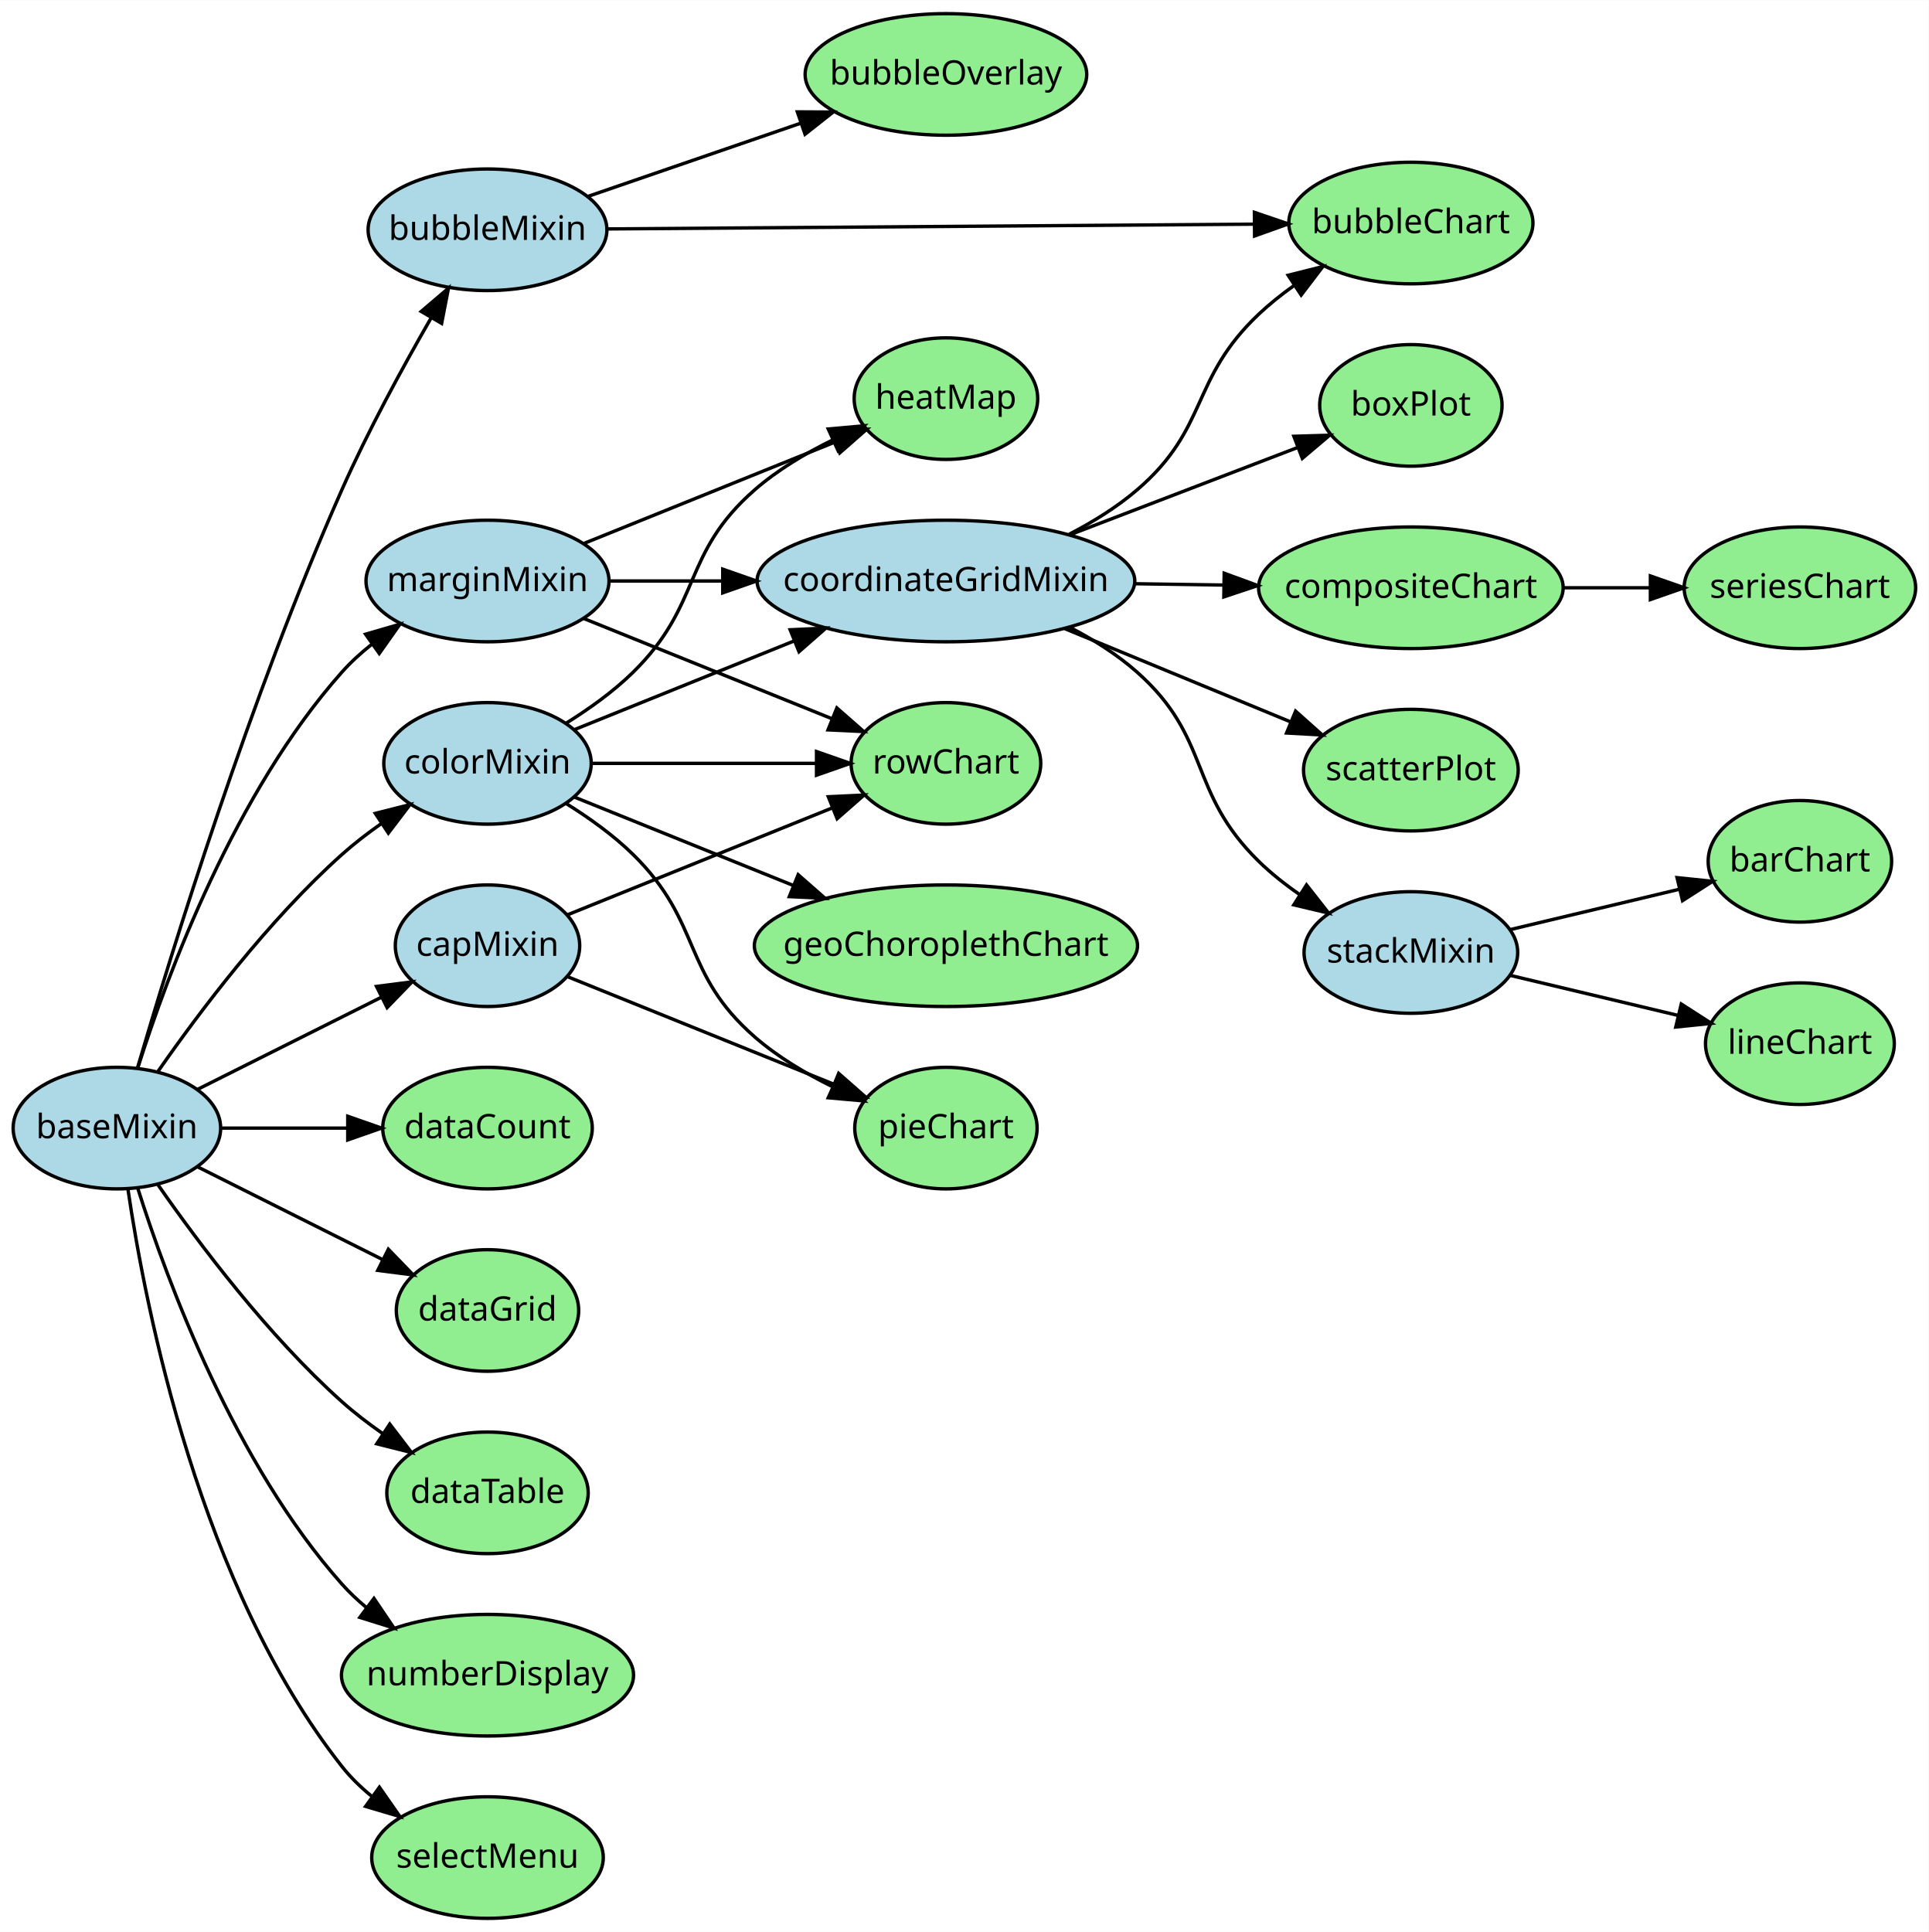
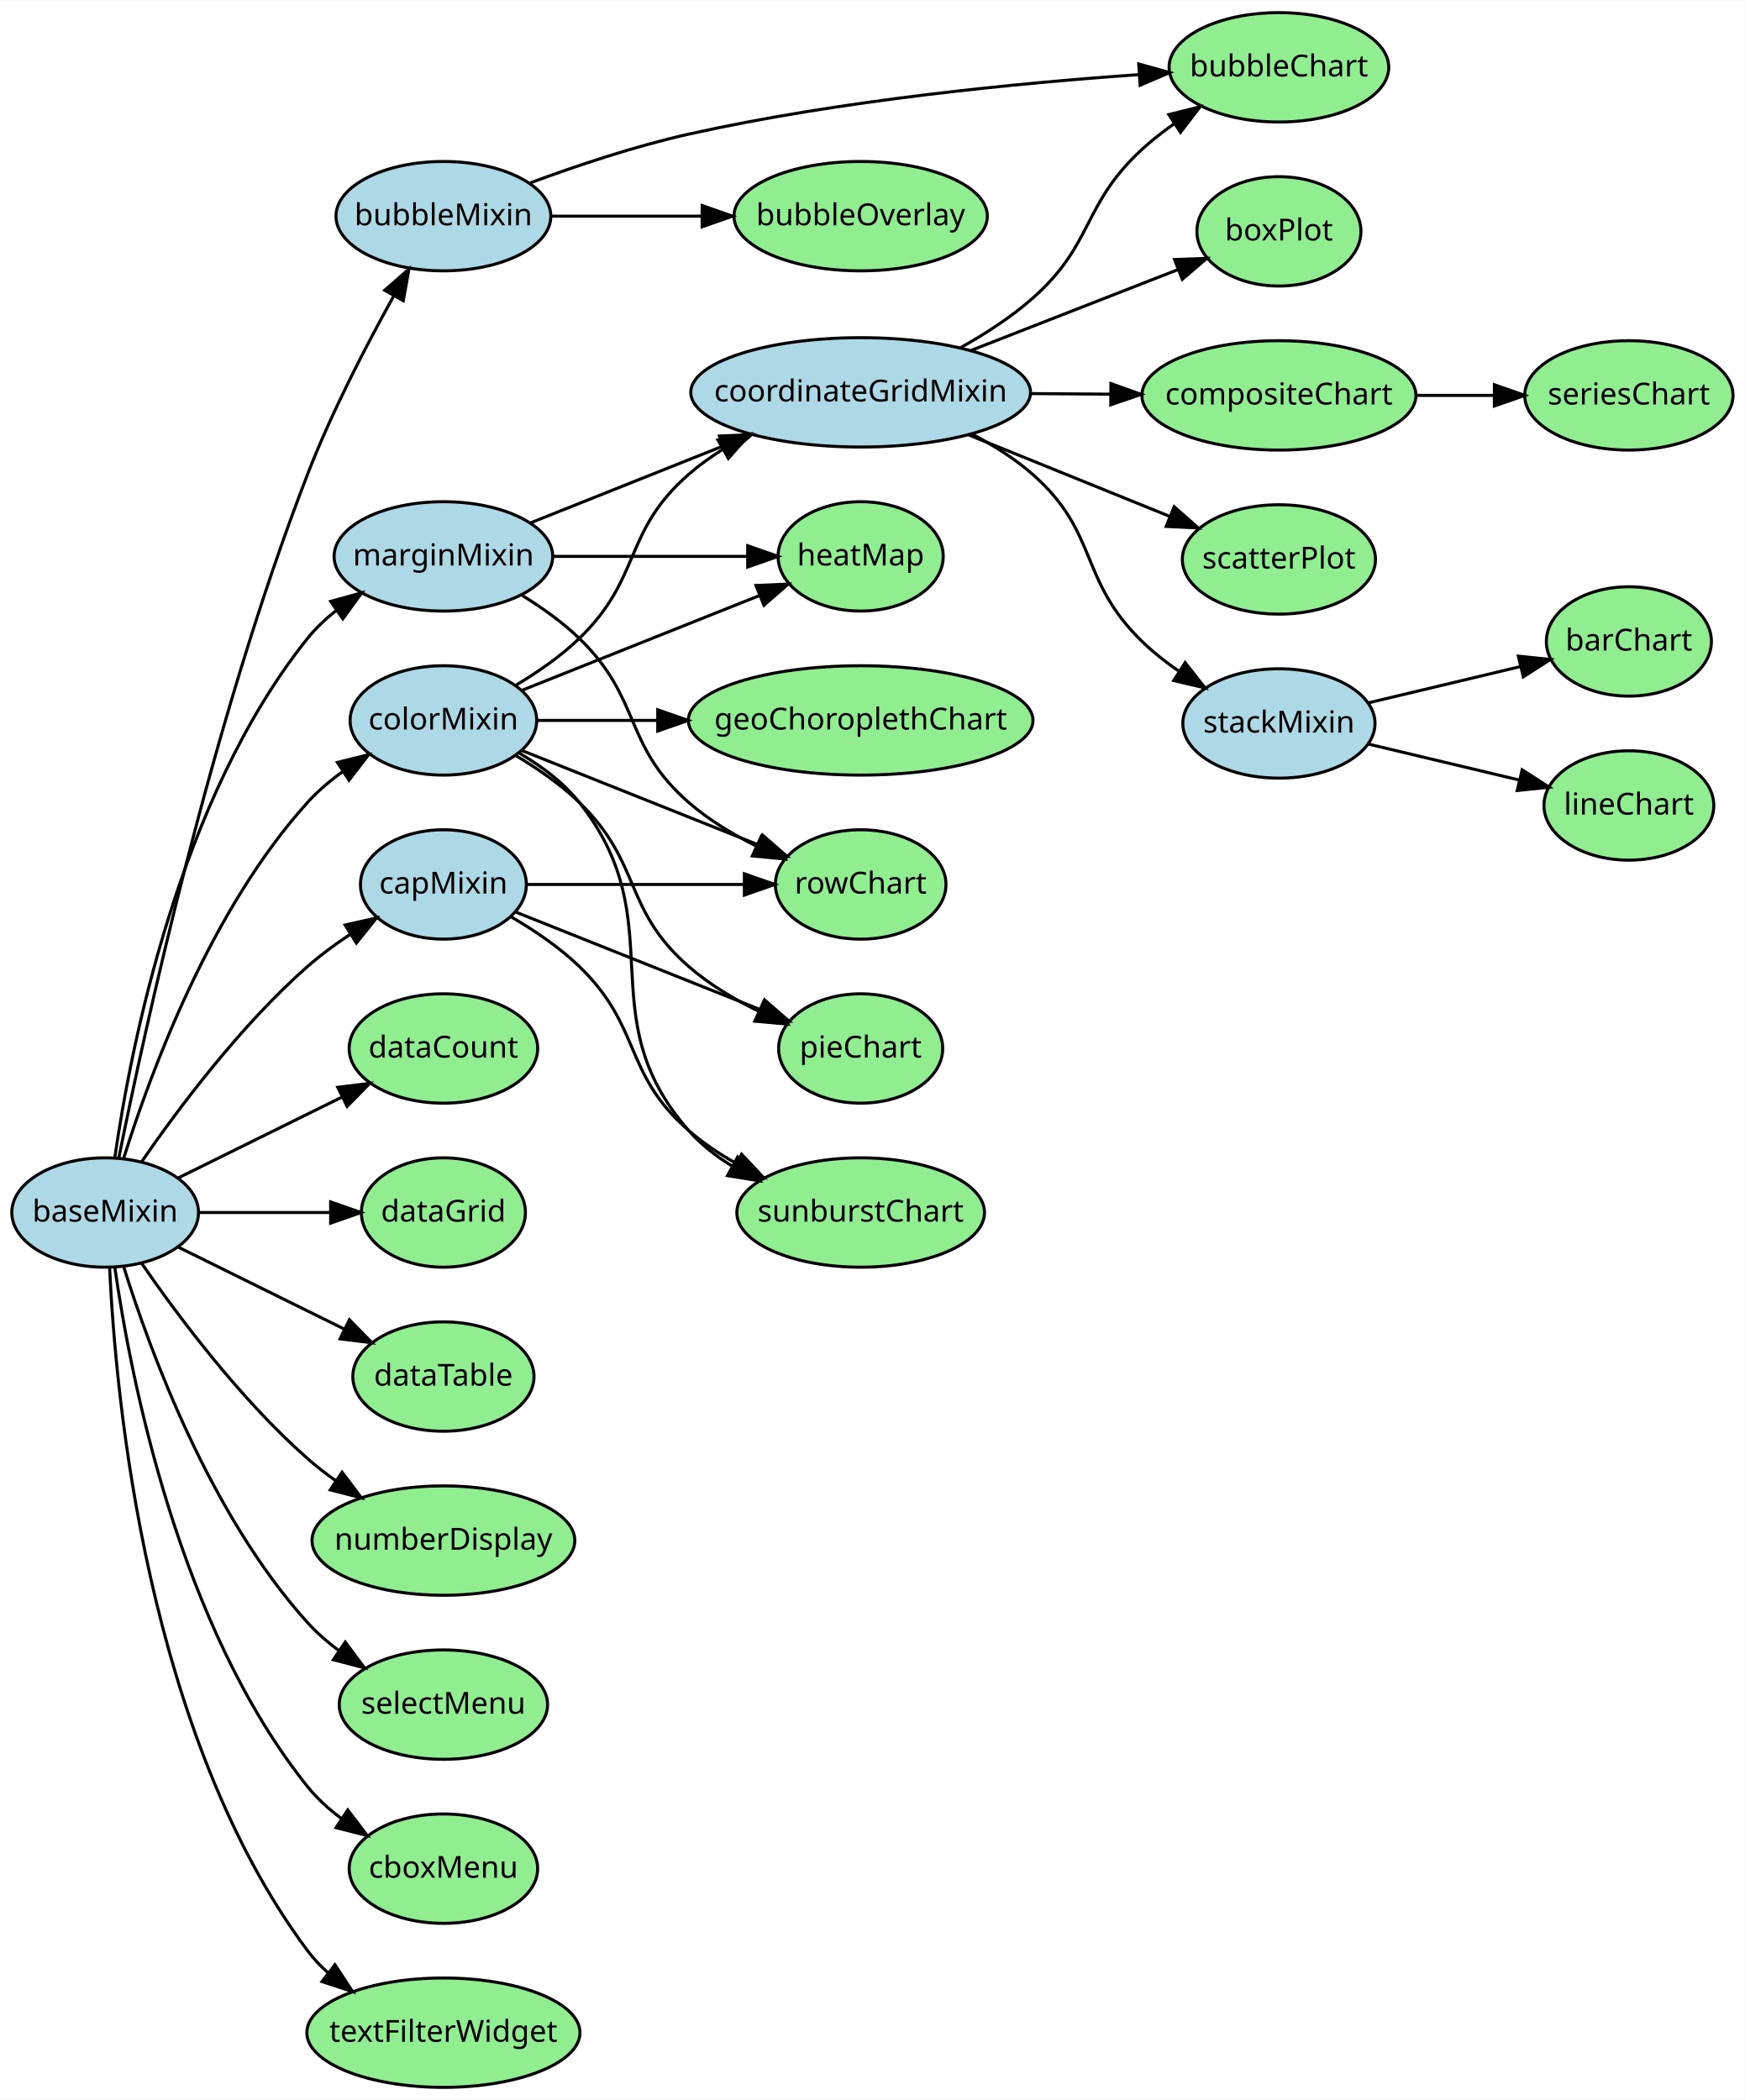
- <svg xmlns="http://www.w3.org/2000/svg" xmlns:xlink="http://www.w3.org/1999/xlink" width="571pt" height="572pt" viewBox="0.00 0.00 571.08 572.00">
-   <g id="graph0" class="graph" transform="scale(1 1) rotate(0) translate(4 568)">
-     <polygon fill="white" stroke="none" points="-4,4 -4,-568 567.075,-568 567.075,4 -4,4" />
+ <svg xmlns="http://www.w3.org/2000/svg" xmlns:xlink="http://www.w3.org/1999/xlink" width="574pt" height="691pt" viewBox="0.00 0.00 574.27 691.00">
+   <g id="graph0" class="graph" transform="scale(1 1) rotate(0) translate(4 687)">
+     <polygon fill="white" stroke="none" points="-4,4 -4,-687 570.272,-687 570.272,4 -4,4" />
    <g id="node1" class="node">
      <g id="a_node1">
        <a xlink:href="dc.baseMixin.html" xlink:title="baseMixin">
-           <ellipse fill="lightblue" stroke="black" cx="30.611" cy="-234" rx="30.722" ry="18" />
-           <text text-anchor="middle" x="30.611" y="-231" font-family="sans-serif" font-size="10.00">baseMixin</text>
+           <ellipse fill="lightblue" stroke="black" cx="30.611" cy="-288" rx="30.722" ry="18" />
+           <text text-anchor="middle" x="30.611" y="-285" font-family="sans-serif" font-size="10.00">baseMixin</text>
        </a>
      </g>
    </g>
    <g id="node2" class="node">
      <g id="a_node2">
        <a xlink:href="dc.colorMixin.html" xlink:title="colorMixin">
-           <ellipse fill="lightblue" stroke="black" cx="140.346" cy="-342" rx="30.711" ry="18" />
-           <text text-anchor="middle" x="140.346" y="-339" font-family="sans-serif" font-size="10.00">colorMixin</text>
+           <ellipse fill="lightblue" stroke="black" cx="141.945" cy="-450" rx="30.711" ry="18" />
+           <text text-anchor="middle" x="141.945" y="-447" font-family="sans-serif" font-size="10.00">colorMixin</text>
        </a>
      </g>
    </g>
    <g id="edge15" class="edge">
-       <path fill="none" stroke="black" d="M42.816,-250.835C54.904,-268.206 75.375,-295.45 97.222,-315 100.835,-318.233 104.874,-321.34 108.983,-324.222" />
-       <polygon fill="black" stroke="black" points="107.128,-327.191 117.399,-329.789 110.99,-321.353 107.128,-327.191" />
+       <path fill="none" stroke="black" d="M36.773,-306.042C45.457,-333.839 65.243,-387.623 97.222,-423 100.561,-426.694 104.522,-430.06 108.676,-433.067" />
+       <polygon fill="black" stroke="black" points="107.047,-436.184 117.334,-438.721 110.875,-430.323 107.047,-436.184" />
    </g>
    <g id="node3" class="node">
      <g id="a_node3">
        <a xlink:href="dc.marginMixin.html" xlink:title="marginMixin">
-           <ellipse fill="lightblue" stroke="black" cx="140.346" cy="-396" rx="35.979" ry="18" />
-           <text text-anchor="middle" x="140.346" y="-393" font-family="sans-serif" font-size="10.00">marginMixin</text>
+           <ellipse fill="lightblue" stroke="black" cx="141.945" cy="-504" rx="35.979" ry="18" />
+           <text text-anchor="middle" x="141.945" y="-501" font-family="sans-serif" font-size="10.00">marginMixin</text>
        </a>
      </g>
    </g>
    <g id="edge17" class="edge">
-       <path fill="none" stroke="black" d="M36.845,-251.977C45.627,-279.687 65.541,-333.356 97.222,-369 99.873,-371.983 102.929,-374.764 106.159,-377.321" />
-       <polygon fill="black" stroke="black" points="104.24,-380.251 114.416,-383.199 108.299,-374.548 104.24,-380.251" />
+       <path fill="none" stroke="black" d="M33.794,-306.078C38.961,-342.157 54.852,-424.159 97.222,-477 99.921,-480.367 103.162,-483.426 106.643,-486.172" />
+       <polygon fill="black" stroke="black" points="104.848,-489.187 115.059,-492.013 108.839,-483.436 104.848,-489.187" />
    </g>
    <g id="node4" class="node">
      <g id="a_node4">
        <a xlink:href="dc.bubbleMixin.html" xlink:title="bubbleMixin">
-           <ellipse fill="lightblue" stroke="black" cx="140.346" cy="-500" rx="35.358" ry="18" />
-           <text text-anchor="middle" x="140.346" y="-497" font-family="sans-serif" font-size="10.00">bubbleMixin</text>
+           <ellipse fill="lightblue" stroke="black" cx="141.945" cy="-616" rx="35.358" ry="18" />
+           <text text-anchor="middle" x="141.945" y="-613" font-family="sans-serif" font-size="10.00">bubbleMixin</text>
        </a>
      </g>
    </g>
    <g id="edge8" class="edge">
-       <path fill="none" stroke="black" d="M36.716,-251.835C46.678,-285.811 70.119,-361.878 97.222,-423 104.923,-440.369 115.116,-459.085 123.546,-473.715" />
-       <polygon fill="black" stroke="black" points="120.72,-475.816 128.787,-482.684 126.763,-472.285 120.72,-475.816" />
+       <path fill="none" stroke="black" d="M35.126,-306.097C43.37,-347.028 65.666,-449.499 97.222,-531 105.085,-551.31 116.378,-573.136 125.516,-589.585" />
+       <polygon fill="black" stroke="black" points="122.641,-591.611 130.606,-598.597 128.736,-588.168 122.641,-591.611" />
    </g>
    <g id="node7" class="node">
      <g id="a_node7">
        <a xlink:href="dc.capMixin.html" xlink:title="capMixin">
-           <ellipse fill="lightblue" stroke="black" cx="140.346" cy="-288" rx="27.3" ry="18" />
-           <text text-anchor="middle" x="140.346" y="-285" font-family="sans-serif" font-size="10.00">capMixin</text>
+           <ellipse fill="lightblue" stroke="black" cx="141.945" cy="-396" rx="27.3" ry="18" />
+           <text text-anchor="middle" x="141.945" y="-393" font-family="sans-serif" font-size="10.00">capMixin</text>
        </a>
      </g>
    </g>
    <g id="edge23" class="edge">
-       <path fill="none" stroke="black" d="M54.459,-245.452C70.302,-253.393 91.576,-264.056 108.863,-272.721" />
-       <polygon fill="black" stroke="black" points="107.489,-275.947 117.997,-277.299 110.625,-269.689 107.489,-275.947" />
+       <path fill="none" stroke="black" d="M42.528,-304.588C54.532,-322.004 75.076,-349.514 97.222,-369 101.492,-372.757 106.346,-376.317 111.23,-379.546" />
+       <polygon fill="black" stroke="black" points="109.593,-382.65 119.931,-384.969 113.296,-376.709 109.593,-382.65" />
    </g>
    <g id="node14" class="node">
      <g id="a_node14">
        <a xlink:href="dc.dataCount.html" xlink:title="dataCount">
-           <ellipse fill="lightgreen" stroke="black" cx="140.346" cy="-234" rx="31.026" ry="18" />
-           <text text-anchor="middle" x="140.346" y="-231" font-family="sans-serif" font-size="10.00">dataCount</text>
+           <ellipse fill="lightgreen" stroke="black" cx="141.945" cy="-342" rx="31.026" ry="18" />
+           <text text-anchor="middle" x="141.945" y="-339" font-family="sans-serif" font-size="10.00">dataCount</text>
        </a>
      </g>
    </g>
    <g id="edge12" class="edge">
-       <path fill="none" stroke="black" d="M61.335,-234C72.916,-234 86.374,-234 98.818,-234" />
-       <polygon fill="black" stroke="black" points="98.97,-237.5 108.97,-234 98.97,-230.5 98.97,-237.5" />
+       <path fill="none" stroke="black" d="M54.531,-299.32C70.17,-307.044 91.113,-317.388 108.465,-325.958" />
+       <polygon fill="black" stroke="black" points="107.163,-329.218 117.679,-330.509 110.262,-322.942 107.163,-329.218" />
    </g>
    <g id="node15" class="node">
      <g id="a_node15">
        <a xlink:href="dc.dataGrid.html" xlink:title="dataGrid">
-           <ellipse fill="lightgreen" stroke="black" cx="140.346" cy="-180" rx="27" ry="18" />
-           <text text-anchor="middle" x="140.346" y="-177" font-family="sans-serif" font-size="10.00">dataGrid</text>
+           <ellipse fill="lightgreen" stroke="black" cx="141.945" cy="-288" rx="27" ry="18" />
+           <text text-anchor="middle" x="141.945" y="-285" font-family="sans-serif" font-size="10.00">dataGrid</text>
        </a>
      </g>
    </g>
    <g id="edge13" class="edge">
-       <path fill="none" stroke="black" d="M54.459,-222.548C70.406,-214.555 91.856,-203.803 109.204,-195.108" />
-       <polygon fill="black" stroke="black" points="110.987,-198.13 118.358,-190.52 107.85,-191.872 110.987,-198.13" />
+       <path fill="none" stroke="black" d="M61.487,-288C74.788,-288 90.573,-288 104.556,-288" />
+       <polygon fill="black" stroke="black" points="104.826,-291.5 114.826,-288 104.826,-284.5 104.826,-291.5" />
    </g>
    <g id="node16" class="node">
      <g id="a_node16">
        <a xlink:href="dc.dataTable.html" xlink:title="dataTable">
-           <ellipse fill="lightgreen" stroke="black" cx="140.346" cy="-126" rx="29.817" ry="18" />
-           <text text-anchor="middle" x="140.346" y="-123" font-family="sans-serif" font-size="10.00">dataTable</text>
+           <ellipse fill="lightgreen" stroke="black" cx="141.945" cy="-234" rx="29.817" ry="18" />
+           <text text-anchor="middle" x="141.945" y="-231" font-family="sans-serif" font-size="10.00">dataTable</text>
        </a>
      </g>
    </g>
    <g id="edge14" class="edge">
-       <path fill="none" stroke="black" d="M42.816,-217.165C54.904,-199.794 75.375,-172.55 97.222,-153 100.911,-149.698 105.046,-146.528 109.245,-143.595" />
-       <polygon fill="black" stroke="black" points="111.406,-146.363 117.833,-137.94 107.556,-140.517 111.406,-146.363" />
+       <path fill="none" stroke="black" d="M54.531,-276.68C70.381,-268.851 91.68,-258.332 109.166,-249.696" />
+       <polygon fill="black" stroke="black" points="111.013,-252.687 118.43,-245.12 107.914,-246.411 111.013,-252.687" />
    </g>
    <g id="node20" class="node">
      <g id="a_node20">
        <a xlink:href="dc.numberDisplay.html" xlink:title="numberDisplay">
-           <ellipse fill="lightgreen" stroke="black" cx="140.346" cy="-72" rx="43.25" ry="18" />
-           <text text-anchor="middle" x="140.346" y="-69" font-family="sans-serif" font-size="10.00">numberDisplay</text>
+           <ellipse fill="lightgreen" stroke="black" cx="141.945" cy="-180" rx="43.25" ry="18" />
+           <text text-anchor="middle" x="141.945" y="-177" font-family="sans-serif" font-size="10.00">numberDisplay</text>
        </a>
      </g>
    </g>
    <g id="edge21" class="edge">
-       <path fill="none" stroke="black" d="M36.845,-216.023C45.627,-188.313 65.541,-134.644 97.222,-99 99.415,-96.533 101.885,-94.203 104.501,-92.025" />
-       <polygon fill="black" stroke="black" points="106.725,-94.732 112.66,-85.955 102.548,-89.116 106.725,-94.732" />
+       <path fill="none" stroke="black" d="M42.528,-271.412C54.532,-253.996 75.076,-226.486 97.222,-207 100.068,-204.495 103.175,-202.078 106.376,-199.788" />
+       <polygon fill="black" stroke="black" points="108.59,-202.518 114.96,-194.052 104.701,-196.698 108.59,-202.518" />
    </g>
    <g id="node24" class="node">
      <g id="a_node24">
        <a xlink:href="dc.selectMenu.html" xlink:title="selectMenu">
-           <ellipse fill="lightgreen" stroke="black" cx="140.346" cy="-18" rx="34.287" ry="18" />
-           <text text-anchor="middle" x="140.346" y="-15" font-family="sans-serif" font-size="10.00">selectMenu</text>
+           <ellipse fill="lightgreen" stroke="black" cx="141.945" cy="-126" rx="34.287" ry="18" />
+           <text text-anchor="middle" x="141.945" y="-123" font-family="sans-serif" font-size="10.00">selectMenu</text>
        </a>
      </g>
    </g>
    <g id="edge29" class="edge">
-       <path fill="none" stroke="black" d="M33.87,-215.982C39.173,-180.011 55.297,-98.195 97.222,-45 99.751,-41.791 102.772,-38.85 106.02,-36.187" />
-       <polygon fill="black" stroke="black" points="108.34,-38.83 114.407,-30.144 104.248,-33.15 108.34,-38.83" />
+       <path fill="none" stroke="black" d="M36.773,-269.958C45.457,-242.161 65.243,-188.377 97.222,-153 100.265,-149.633 103.826,-146.538 107.578,-143.74" />
+       <polygon fill="black" stroke="black" points="109.625,-146.581 115.971,-138.097 105.719,-140.772 109.625,-146.581" />
+     </g>
+     <g id="node25" class="node">
+       <g id="a_node25">
+         <a xlink:href="dc.cboxMenu.html" xlink:title="cboxMenu">
+           <ellipse fill="lightgreen" stroke="black" cx="141.945" cy="-72" rx="31.015" ry="18" />
+           <text text-anchor="middle" x="141.945" y="-69" font-family="sans-serif" font-size="10.00">cboxMenu</text>
+         </a>
+       </g>
+     </g>
+     <g id="edge30" class="edge">
+       <path fill="none" stroke="black" d="M33.794,-269.922C38.961,-233.843 54.852,-151.841 97.222,-99 100.337,-95.115 104.172,-91.641 108.264,-88.583" />
+       <polygon fill="black" stroke="black" points="110.465,-91.324 116.88,-82.892 106.607,-85.483 110.465,-91.324" />
+     </g>
+     <g id="node27" class="node">
+       <g id="a_node27">
+         <a xlink:href="dc.textFilterWidget.html" xlink:title="textFilterWidget">
+           <ellipse fill="lightgreen" stroke="black" cx="141.945" cy="-18" rx="44.948" ry="18" />
+           <text text-anchor="middle" x="141.945" y="-15" font-family="sans-serif" font-size="10.00">textFilterWidget</text>
+         </a>
+       </g>
+     </g>
+     <g id="edge33" class="edge">
+       <path fill="none" stroke="black" d="M32.08,-269.892C34.062,-226.698 44.33,-115.942 97.222,-45 99.195,-42.354 101.511,-39.908 104.03,-37.661" />
+       <polygon fill="black" stroke="black" points="106.246,-40.372 112.053,-31.511 101.987,-34.816 106.246,-40.372" />
    </g>
    <g id="node5" class="node">
      <g id="a_node5">
        <a xlink:href="dc.coordinateGridMixin.html" xlink:title="coordinateGridMixin">
-           <ellipse fill="lightblue" stroke="black" cx="276.085" cy="-396" rx="55.92" ry="18" />
-           <text text-anchor="middle" x="276.085" y="-393" font-family="sans-serif" font-size="10.00">coordinateGridMixin</text>
+           <ellipse fill="lightblue" stroke="black" cx="279.282" cy="-558" rx="55.92" ry="18" />
+           <text text-anchor="middle" x="279.282" y="-555" font-family="sans-serif" font-size="10.00">coordinateGridMixin</text>
        </a>
      </g>
    </g>
    <g id="edge1" class="edge">
-       <path fill="none" stroke="black" d="M166.188,-352.03C184.416,-359.39 209.649,-369.579 231.236,-378.295" />
-       <polygon fill="black" stroke="black" points="229.963,-381.555 240.546,-382.054 232.584,-375.064 229.963,-381.555" />
+       <path fill="none" stroke="black" d="M165.614,-461.485C172.819,-465.766 180.508,-471.05 186.668,-477 207.416,-497.038 200.933,-512.037 222.668,-531 226.081,-533.978 229.881,-536.708 233.846,-539.19" />
+       <polygon fill="black" stroke="black" points="232.284,-542.328 242.706,-544.231 235.745,-536.244 232.284,-542.328" />
    </g>
    <g id="node17" class="node">
      <g id="a_node17">
        <a xlink:href="dc.geoChoroplethChart.html" xlink:title="geoChoroplethChart">
-           <ellipse fill="lightgreen" stroke="black" cx="276.085" cy="-288" rx="56.728" ry="18" />
-           <text text-anchor="middle" x="276.085" y="-285" font-family="sans-serif" font-size="10.00">geoChoroplethChart</text>
+           <ellipse fill="lightgreen" stroke="black" cx="279.282" cy="-450" rx="56.728" ry="18" />
+           <text text-anchor="middle" x="279.282" y="-447" font-family="sans-serif" font-size="10.00">geoChoroplethChart</text>
        </a>
      </g>
    </g>
    <g id="edge16" class="edge">
-       <path fill="none" stroke="black" d="M166.188,-331.97C184.35,-324.637 209.467,-314.495 231.002,-305.8" />
-       <polygon fill="black" stroke="black" points="232.331,-309.038 240.293,-302.048 229.71,-302.547 232.331,-309.038" />
+       <path fill="none" stroke="black" d="M172.645,-450C184.416,-450 198.454,-450 212.391,-450" />
+       <polygon fill="black" stroke="black" points="212.488,-453.5 222.488,-450 212.488,-446.5 212.488,-453.5" />
    </g>
    <g id="node18" class="node">
      <g id="a_node18">
        <a xlink:href="dc.heatMap.html" xlink:title="heatMap">
-           <ellipse fill="lightgreen" stroke="black" cx="276.085" cy="-450" rx="27.174" ry="18" />
-           <text text-anchor="middle" x="276.085" y="-447" font-family="sans-serif" font-size="10.00">heatMap</text>
+           <ellipse fill="lightgreen" stroke="black" cx="279.282" cy="-504" rx="27.174" ry="18" />
+           <text text-anchor="middle" x="279.282" y="-501" font-family="sans-serif" font-size="10.00">heatMap</text>
        </a>
      </g>
    </g>
    <g id="edge19" class="edge">
-       <path fill="none" stroke="black" d="M163.605,-353.879C170.419,-358.118 177.646,-363.278 183.471,-369 204.05,-389.212 197.736,-404.037 219.471,-423 226.214,-428.883 234.464,-433.798 242.524,-437.751" />
-       <polygon fill="black" stroke="black" points="241.243,-441.013 251.797,-441.951 244.131,-434.637 241.243,-441.013" />
+       <path fill="none" stroke="black" d="M167.768,-459.904C189.767,-468.682 222.028,-481.555 246.022,-491.128" />
+       <polygon fill="black" stroke="black" points="244.835,-494.423 255.42,-494.878 247.429,-487.921 244.835,-494.423" />
    </g>
    <g id="node21" class="node">
      <g id="a_node21">
        <a xlink:href="dc.pieChart.html" xlink:title="pieChart">
-           <ellipse fill="lightgreen" stroke="black" cx="276.085" cy="-234" rx="27" ry="18" />
-           <text text-anchor="middle" x="276.085" y="-231" font-family="sans-serif" font-size="10.00">pieChart</text>
+           <ellipse fill="lightgreen" stroke="black" cx="279.282" cy="-342" rx="27" ry="18" />
+           <text text-anchor="middle" x="279.282" y="-339" font-family="sans-serif" font-size="10.00">pieChart</text>
        </a>
      </g>
    </g>
    <g id="edge22" class="edge">
-       <path fill="none" stroke="black" d="M163.605,-330.121C170.419,-325.882 177.646,-320.722 183.471,-315 204.05,-294.788 197.736,-279.963 219.471,-261 226.214,-255.117 234.464,-250.202 242.524,-246.249" />
-       <polygon fill="black" stroke="black" points="244.131,-249.363 251.797,-242.049 241.243,-242.987 244.131,-249.363" />
+       <path fill="none" stroke="black" d="M165.614,-438.515C172.819,-434.234 180.508,-428.95 186.668,-423 207.416,-402.962 200.933,-387.963 222.668,-369 229.411,-363.117 237.661,-358.202 245.721,-354.249" />
+       <polygon fill="black" stroke="black" points="247.328,-357.363 254.994,-350.049 244.44,-350.987 247.328,-357.363" />
    </g>
    <g id="node22" class="node">
      <g id="a_node22">
        <a xlink:href="dc.rowChart.html" xlink:title="rowChart">
-           <ellipse fill="lightgreen" stroke="black" cx="276.085" cy="-342" rx="28.08" ry="18" />
-           <text text-anchor="middle" x="276.085" y="-339" font-family="sans-serif" font-size="10.00">rowChart</text>
+           <ellipse fill="lightgreen" stroke="black" cx="279.282" cy="-396" rx="28.08" ry="18" />
+           <text text-anchor="middle" x="279.282" y="-393" font-family="sans-serif" font-size="10.00">rowChart</text>
        </a>
      </g>
    </g>
    <g id="edge27" class="edge">
-       <path fill="none" stroke="black" d="M171.027,-342C190.645,-342 216.525,-342 237.567,-342" />
-       <polygon fill="black" stroke="black" points="237.764,-345.5 247.764,-342 237.764,-338.5 237.764,-345.5" />
+       <path fill="none" stroke="black" d="M167.768,-440.096C189.632,-431.372 221.635,-418.602 245.582,-409.047" />
+       <polygon fill="black" stroke="black" points="246.983,-412.257 254.974,-405.3 244.389,-405.755 246.983,-412.257" />
+     </g>
+     <g id="node26" class="node">
+       <g id="a_node26">
+         <a xlink:href="dc.sunburstChart.html" xlink:title="sunburstChart">
+           <ellipse fill="lightgreen" stroke="black" cx="279.282" cy="-288" rx="40.762" ry="18" />
+           <text text-anchor="middle" x="279.282" y="-285" font-family="sans-serif" font-size="10.00">sunburstChart</text>
+         </a>
+       </g>
+     </g>
+     <g id="edge31" class="edge">
+       <path fill="none" stroke="black" d="M167.058,-439.147C174.185,-434.962 181.463,-429.575 186.668,-423 218.075,-383.331 189.295,-353.029 222.668,-315 226.659,-310.452 231.589,-306.598 236.852,-303.353" />
+       <polygon fill="black" stroke="black" points="238.784,-306.287 245.914,-298.45 235.453,-300.13 238.784,-306.287" />
    </g>
    <g id="edge2" class="edge">
-       <path fill="none" stroke="black" d="M176.136,-396C186.492,-396 198.193,-396 209.829,-396" />
-       <polygon fill="black" stroke="black" points="210.002,-399.5 220.002,-396 210.002,-392.5 210.002,-399.5" />
+       <path fill="none" stroke="black" d="M170.659,-515.058C188.9,-522.336 213.176,-532.022 234.055,-540.353" />
+       <polygon fill="black" stroke="black" points="232.79,-543.617 243.375,-544.072 235.384,-537.115 232.79,-543.617" />
    </g>
    <g id="edge18" class="edge">
-       <path fill="none" stroke="black" d="M168.733,-407.058C190.302,-415.767 220.408,-427.923 243.086,-437.079" />
-       <polygon fill="black" stroke="black" points="242.03,-440.428 252.613,-440.926 244.651,-433.937 242.03,-440.428" />
+       <path fill="none" stroke="black" d="M177.798,-504C197.448,-504 221.971,-504 241.871,-504" />
+       <polygon fill="black" stroke="black" points="242.098,-507.5 252.098,-504 242.098,-500.5 242.098,-507.5" />
    </g>
    <g id="edge26" class="edge">
-       <path fill="none" stroke="black" d="M168.733,-384.942C190.035,-376.341 219.666,-364.377 242.242,-355.261" />
-       <polygon fill="black" stroke="black" points="243.789,-358.411 251.752,-351.422 241.169,-351.92 243.789,-358.411" />
+       <path fill="none" stroke="black" d="M167.879,-491.145C174.404,-487.126 181.149,-482.33 186.668,-477 207.416,-456.962 200.933,-441.963 222.668,-423 229.165,-417.331 237.062,-412.562 244.839,-408.685" />
+       <polygon fill="black" stroke="black" points="246.54,-411.755 254.164,-404.399 243.617,-405.395 246.54,-411.755" />
    </g>
    <g id="node10" class="node">
      <g id="a_node10">
        <a xlink:href="dc.bubbleChart.html" xlink:title="bubbleChart">
-           <ellipse fill="lightgreen" stroke="black" cx="413.75" cy="-502" rx="36.149" ry="18" />
-           <text text-anchor="middle" x="413.75" y="-499" font-family="sans-serif" font-size="10.00">bubbleChart</text>
+           <ellipse fill="lightgreen" stroke="black" cx="416.947" cy="-665" rx="36.149" ry="18" />
+           <text text-anchor="middle" x="416.947" y="-662" font-family="sans-serif" font-size="10.00">bubbleChart</text>
        </a>
      </g>
    </g>
    <g id="edge7" class="edge">
-       <path fill="none" stroke="black" d="M175.996,-500.255C224.628,-500.614 313.207,-501.266 367.144,-501.664" />
-       <polygon fill="black" stroke="black" points="367.422,-505.166 377.447,-501.74 367.474,-498.166 367.422,-505.166" />
+       <path fill="none" stroke="black" d="M170.57,-626.979C185.727,-632.588 204.984,-639.047 222.668,-643 272.74,-654.194 331.451,-659.85 370.913,-662.598" />
+       <polygon fill="black" stroke="black" points="370.802,-666.099 381.011,-663.268 371.265,-659.114 370.802,-666.099" />
    </g>
    <g id="node11" class="node">
      <g id="a_node11">
        <a xlink:href="dc.bubbleOverlay.html" xlink:title="bubbleOverlay">
-           <ellipse fill="lightgreen" stroke="black" cx="276.085" cy="-546" rx="41.696" ry="18" />
-           <text text-anchor="middle" x="276.085" y="-543" font-family="sans-serif" font-size="10.00">bubbleOverlay</text>
+           <ellipse fill="lightgreen" stroke="black" cx="279.282" cy="-616" rx="41.696" ry="18" />
+           <text text-anchor="middle" x="279.282" y="-613" font-family="sans-serif" font-size="10.00">bubbleOverlay</text>
        </a>
      </g>
    </g>
    <g id="edge9" class="edge">
-       <path fill="none" stroke="black" d="M170.037,-509.868C188.373,-516.175 212.47,-524.463 232.958,-531.51" />
-       <polygon fill="black" stroke="black" points="232.091,-534.913 242.686,-534.856 234.368,-528.294 232.091,-534.913" />
+       <path fill="none" stroke="black" d="M177.446,-616C192.493,-616 210.445,-616 227.005,-616" />
+       <polygon fill="black" stroke="black" points="227.097,-619.5 237.097,-616 227.097,-612.5 227.097,-619.5" />
    </g>
    <g id="node6" class="node">
      <g id="a_node6">
        <a xlink:href="dc.stackMixin.html" xlink:title="stackMixin">
-           <ellipse fill="lightblue" stroke="black" cx="413.75" cy="-286" rx="31.633" ry="18" />
-           <text text-anchor="middle" x="413.75" y="-283" font-family="sans-serif" font-size="10.00">stackMixin</text>
+           <ellipse fill="lightblue" stroke="black" cx="416.947" cy="-449" rx="31.633" ry="18" />
+           <text text-anchor="middle" x="416.947" y="-446" font-family="sans-serif" font-size="10.00">stackMixin</text>
        </a>
      </g>
    </g>
    <g id="edge3" class="edge">
-       <path fill="none" stroke="black" d="M312.727,-382.306C319.798,-378.63 326.839,-374.2 332.7,-369 354.832,-349.363 347.554,-333.696 368.7,-313 372.372,-309.406 376.606,-306.069 380.967,-303.053" />
-       <polygon fill="black" stroke="black" points="382.853,-306.001 389.394,-297.667 379.083,-300.103 382.853,-306.001" />
+       <path fill="none" stroke="black" d="M315.891,-544.269C322.965,-540.595 330.014,-536.176 335.896,-531 357.83,-511.701 350.934,-496.349 371.896,-476 375.583,-472.421 379.825,-469.092 384.19,-466.08" />
+       <polygon fill="black" stroke="black" points="386.076,-469.029 392.62,-460.697 382.309,-463.129 386.076,-469.029" />
    </g>
    <g id="node9" class="node">
      <g id="a_node9">
        <a xlink:href="dc.boxPlot.html" xlink:title="boxPlot">
-           <ellipse fill="lightgreen" stroke="black" cx="413.75" cy="-448" rx="27" ry="18" />
-           <text text-anchor="middle" x="413.75" y="-445" font-family="sans-serif" font-size="10.00">boxPlot</text>
+           <ellipse fill="lightgreen" stroke="black" cx="416.947" cy="-611" rx="27" ry="18" />
+           <text text-anchor="middle" x="416.947" y="-608" font-family="sans-serif" font-size="10.00">boxPlot</text>
        </a>
      </g>
    </g>
    <g id="edge5" class="edge">
-       <path fill="none" stroke="black" d="M312.73,-409.662C333.644,-417.679 359.873,-427.732 380.224,-435.533" />
-       <polygon fill="black" stroke="black" points="379.103,-438.851 389.693,-439.162 381.608,-432.315 379.103,-438.851" />
+       <path fill="none" stroke="black" d="M315.572,-571.787C336.623,-580.01 363.153,-590.375 383.65,-598.383" />
+       <polygon fill="black" stroke="black" points="382.589,-601.726 393.177,-602.105 385.137,-595.206 382.589,-601.726" />
    </g>
    <g id="edge6" class="edge">
-       <path fill="none" stroke="black" d="M312.592,-409.849C319.672,-413.515 326.751,-417.901 332.7,-423 354.042,-441.293 348.278,-455.685 368.7,-475 371.852,-477.982 375.386,-480.801 379.045,-483.412" />
-       <polygon fill="black" stroke="black" points="377.411,-486.527 387.688,-489.107 381.263,-480.682 377.411,-486.527" />
+       <path fill="none" stroke="black" d="M312.143,-572.697C320.352,-577.279 328.85,-582.785 335.896,-589 356.162,-606.877 352.005,-619.708 371.896,-638 375.09,-640.937 378.65,-643.728 382.324,-646.324" />
+       <polygon fill="black" stroke="black" points="380.7,-649.445 390.982,-652.002 384.539,-643.591 380.7,-649.445" />
    </g>
    <g id="node12" class="node">
      <g id="a_node12">
        <a xlink:href="dc.compositeChart.html" xlink:title="compositeChart">
-           <ellipse fill="lightgreen" stroke="black" cx="413.75" cy="-394" rx="45.1" ry="18" />
-           <text text-anchor="middle" x="413.75" y="-391" font-family="sans-serif" font-size="10.00">compositeChart</text>
+           <ellipse fill="lightgreen" stroke="black" cx="416.947" cy="-557" rx="45.1" ry="18" />
+           <text text-anchor="middle" x="416.947" y="-554" font-family="sans-serif" font-size="10.00">compositeChart</text>
        </a>
      </g>
    </g>
    <g id="edge10" class="edge">
-       <path fill="none" stroke="black" d="M332.265,-395.187C340.818,-395.06 349.65,-394.93 358.189,-394.804" />
-       <polygon fill="black" stroke="black" points="358.475,-398.301 368.422,-394.653 358.372,-391.301 358.475,-398.301" />
+       <path fill="none" stroke="black" d="M335.462,-557.593C344.015,-557.53 352.847,-557.465 361.386,-557.402" />
+       <polygon fill="black" stroke="black" points="361.645,-560.9 371.619,-557.327 361.593,-553.901 361.645,-560.9" />
    </g>
    <g id="node23" class="node">
      <g id="a_node23">
        <a xlink:href="dc.scatterPlot.html" xlink:title="scatterPlot">
-           <ellipse fill="lightgreen" stroke="black" cx="413.75" cy="-340" rx="31.787" ry="18" />
-           <text text-anchor="middle" x="413.75" y="-337" font-family="sans-serif" font-size="10.00">scatterPlot</text>
+           <ellipse fill="lightgreen" stroke="black" cx="416.947" cy="-503" rx="31.787" ry="18" />
+           <text text-anchor="middle" x="416.947" y="-500" font-family="sans-serif" font-size="10.00">scatterPlot</text>
        </a>
      </g>
    </g>
    <g id="edge28" class="edge">
-       <path fill="none" stroke="black" d="M311.319,-381.869C331.784,-373.421 357.707,-362.721 378.223,-354.252" />
-       <polygon fill="black" stroke="black" points="379.613,-357.465 387.521,-350.414 376.942,-350.995 379.613,-357.465" />
+       <path fill="none" stroke="black" d="M314.867,-543.979C335.106,-535.774 360.592,-525.441 380.909,-517.205" />
+       <polygon fill="black" stroke="black" points="382.469,-520.349 390.422,-513.348 379.839,-513.862 382.469,-520.349" />
    </g>
    <g id="node8" class="node">
      <g id="a_node8">
        <a xlink:href="dc.barChart.html" xlink:title="barChart">
-           <ellipse fill="lightgreen" stroke="black" cx="528.938" cy="-313" rx="27.163" ry="18" />
-           <text text-anchor="middle" x="528.938" y="-310" font-family="sans-serif" font-size="10.00">barChart</text>
+           <ellipse fill="lightgreen" stroke="black" cx="532.134" cy="-476" rx="27.163" ry="18" />
+           <text text-anchor="middle" x="532.134" y="-473" font-family="sans-serif" font-size="10.00">barChart</text>
        </a>
      </g>
    </g>
    <g id="edge4" class="edge">
-       <path fill="none" stroke="black" d="M443.02,-292.744C458.167,-296.357 476.962,-300.84 493.015,-304.67" />
-       <polygon fill="black" stroke="black" points="492.564,-308.16 503.104,-307.076 494.189,-301.351 492.564,-308.16" />
+       <path fill="none" stroke="black" d="M446.217,-455.744C461.364,-459.357 480.158,-463.84 496.212,-467.67" />
+       <polygon fill="black" stroke="black" points="495.761,-471.16 506.3,-470.076 497.385,-464.351 495.761,-471.16" />
    </g>
    <g id="node19" class="node">
      <g id="a_node19">
        <a xlink:href="dc.lineChart.html" xlink:title="lineChart">
-           <ellipse fill="lightgreen" stroke="black" cx="528.938" cy="-259" rx="27.95" ry="18" />
-           <text text-anchor="middle" x="528.938" y="-256" font-family="sans-serif" font-size="10.00">lineChart</text>
+           <ellipse fill="lightgreen" stroke="black" cx="532.134" cy="-422" rx="27.95" ry="18" />
+           <text text-anchor="middle" x="532.134" y="-419" font-family="sans-serif" font-size="10.00">lineChart</text>
        </a>
      </g>
    </g>
    <g id="edge20" class="edge">
-       <path fill="none" stroke="black" d="M443.02,-279.256C458.06,-275.669 476.695,-271.223 492.673,-267.412" />
-       <polygon fill="black" stroke="black" points="493.81,-270.739 502.725,-265.014 492.186,-263.93 493.81,-270.739" />
+       <path fill="none" stroke="black" d="M446.217,-442.256C461.257,-438.669 479.892,-434.223 495.87,-430.412" />
+       <polygon fill="black" stroke="black" points="497.007,-433.739 505.922,-428.014 495.383,-426.93 497.007,-433.739" />
    </g>
    <g id="edge24" class="edge">
-       <path fill="none" stroke="black" d="M164.033,-278.84C185.648,-270.112 218.411,-256.883 242.755,-247.054" />
-       <polygon fill="black" stroke="black" points="244.325,-250.195 252.287,-243.205 241.704,-243.704 244.325,-250.195" />
+       <path fill="none" stroke="black" d="M165.903,-386.84C188.007,-378.02 221.63,-364.604 246.341,-354.744" />
+       <polygon fill="black" stroke="black" points="247.672,-357.982 255.663,-351.025 245.078,-351.48 247.672,-357.982" />
    </g>
    <g id="edge25" class="edge">
-       <path fill="none" stroke="black" d="M164.033,-297.16C185.517,-305.835 218.014,-318.956 242.312,-328.767" />
-       <polygon fill="black" stroke="black" points="241.255,-332.115 251.838,-332.613 243.875,-325.624 241.255,-332.115" />
+       <path fill="none" stroke="black" d="M169.361,-396C189.681,-396 218.028,-396 240.71,-396" />
+       <polygon fill="black" stroke="black" points="241.005,-399.5 251.005,-396 241.005,-392.5 241.005,-399.5" />
+     </g>
+     <g id="edge32" class="edge">
+       <path fill="none" stroke="black" d="M164.27,-385.306C171.852,-380.892 180.123,-375.322 186.668,-369 207.416,-348.962 200.933,-333.963 222.668,-315 227.279,-310.977 232.595,-307.407 238.073,-304.287" />
+       <polygon fill="black" stroke="black" points="240.093,-307.182 247.349,-299.462 236.862,-300.972 240.093,-307.182" />
    </g>
    <g id="node13" class="node">
      <g id="a_node13">
        <a xlink:href="dc.seriesChart.html" xlink:title="seriesChart">
-           <ellipse fill="lightgreen" stroke="black" cx="528.938" cy="-394" rx="34.276" ry="18" />
-           <text text-anchor="middle" x="528.938" y="-391" font-family="sans-serif" font-size="10.00">seriesChart</text>
+           <ellipse fill="lightgreen" stroke="black" cx="532.134" cy="-557" rx="34.276" ry="18" />
+           <text text-anchor="middle" x="532.134" y="-554" font-family="sans-serif" font-size="10.00">seriesChart</text>
        </a>
      </g>
    </g>
    <g id="edge11" class="edge">
-       <path fill="none" stroke="black" d="M458.835,-394C467.308,-394 476.175,-394 484.623,-394" />
-       <polygon fill="black" stroke="black" points="484.666,-397.5 494.666,-394 484.666,-390.5 484.666,-397.5" />
+       <path fill="none" stroke="black" d="M462.032,-557C470.505,-557 479.372,-557 487.82,-557" />
+       <polygon fill="black" stroke="black" points="487.863,-560.5 497.863,-557 487.863,-553.5 487.863,-560.5" />
    </g>
  </g>
</svg>
